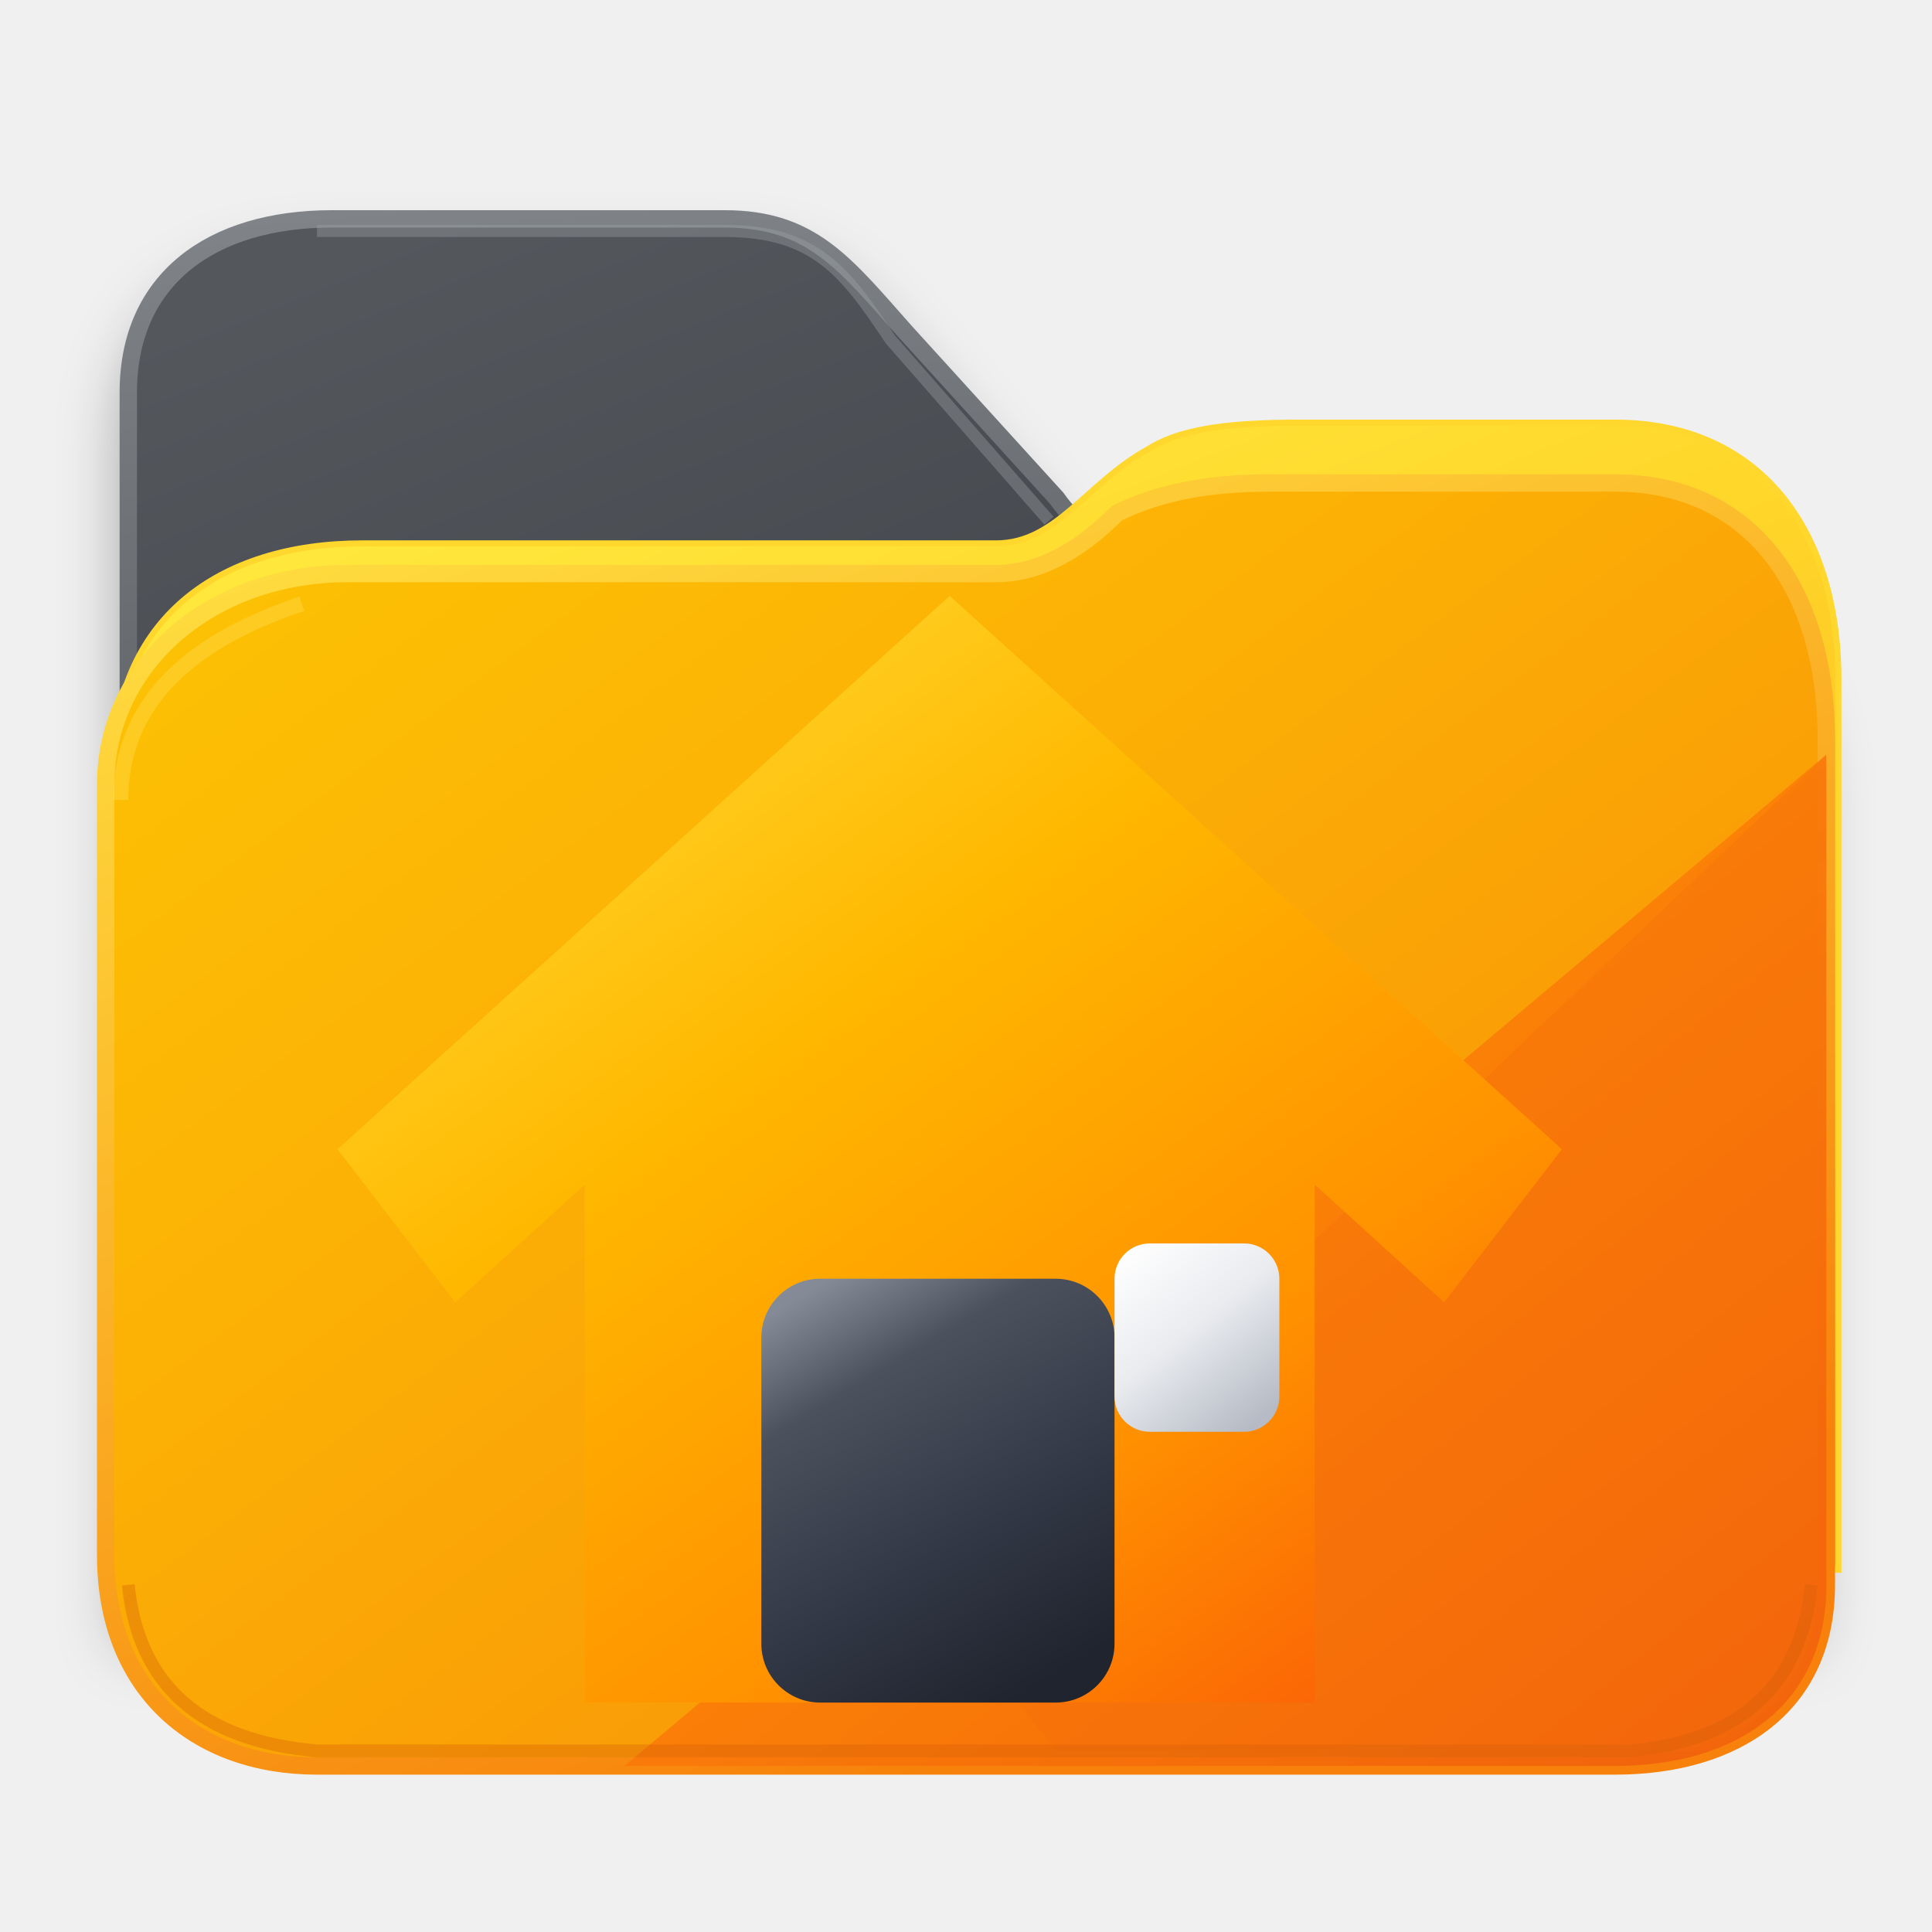
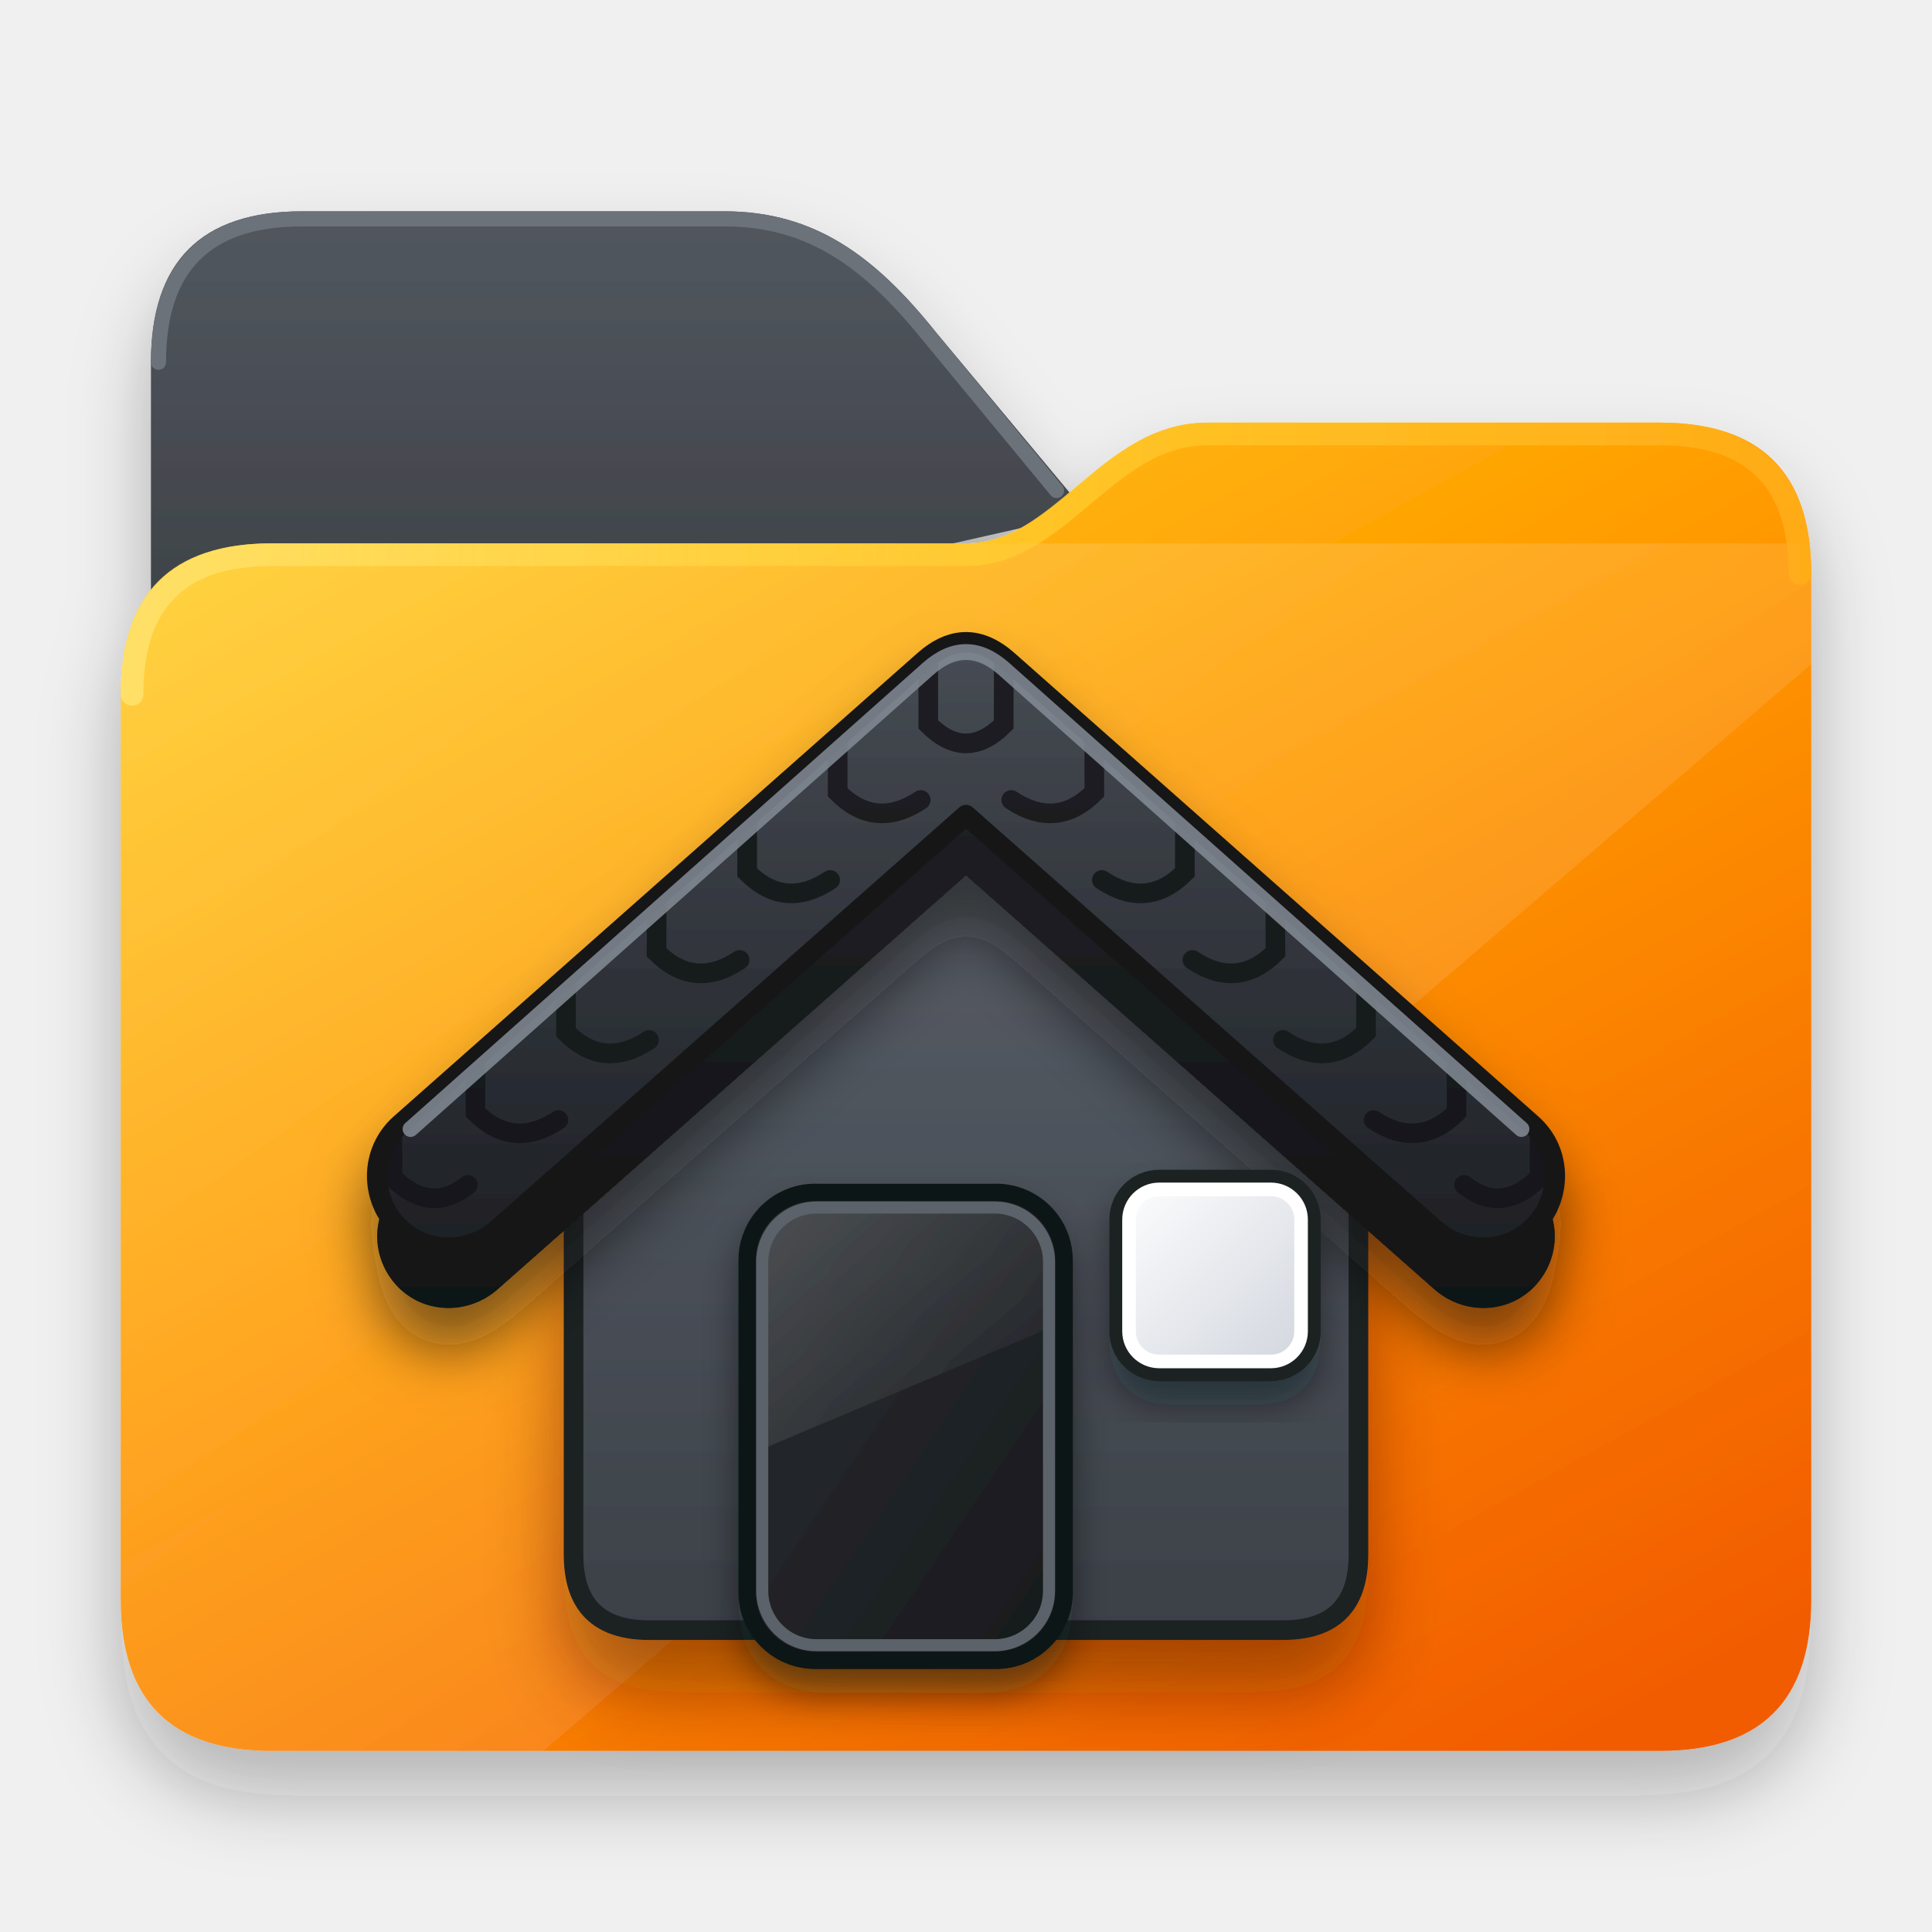
- <svg xmlns="http://www.w3.org/2000/svg" width="128" height="128" viewBox="0 0 128 128" role="img" aria-label="Soplos Linux - folder-home">
+ <svg xmlns="http://www.w3.org/2000/svg" viewBox="0 0 128 128" width="128" height="128">
  <defs>
-     <linearGradient id="gold" x1=".1" y1="0" x2=".92" y2="1" gradientUnits="objectBoundingBox">
-       <stop stop-color="#ffde3a" />
-       <stop offset=".37" stop-color="#ffb800" />
-       <stop offset=".72" stop-color="#ff9100" />
-       <stop offset="1" stop-color="#fa5b07" />
+     <linearGradient id="backTabGrad" x1="0%" y1="0%" x2="0%" y2="100%">
+       <stop offset="0%" stop-color="#52575e" />
+       <stop offset="100%" stop-color="#393d42" />
    </linearGradient>
-     <linearGradient id="orange" x1="0" y1="0" x2="1" y2="1">
-       <stop stop-color="#ffc313" />
-       <stop offset=".48" stop-color="#ff8500" />
-       <stop offset="1" stop-color="#f34c15" />
+     <linearGradient id="folderBodyGrad" x1="15%" y1="0%" x2="85%" y2="100%">
+       <stop offset="0%" stop-color="#ffca18" />
+       <stop offset="45%" stop-color="#ff9800" />
+       <stop offset="100%" stop-color="#f25c05" />
    </linearGradient>
-     <linearGradient id="fire" x1=".2" y1="0" x2=".7" y2="1">
-       <stop stop-color="#ffe100" />
-       <stop offset=".43" stop-color="#ff8b08" />
-       <stop offset=".8" stop-color="#f84d25" />
-       <stop offset="1" stop-color="#e82058" />
+     <linearGradient id="topRimGrad" x1="0%" y1="0%" x2="100%" y2="0%">
+       <stop offset="0%" stop-color="#ffe169" stop-opacity="0.95" />
+       <stop offset="50%" stop-color="#ffd034" stop-opacity="0.7" />
+       <stop offset="100%" stop-color="#ffae19" stop-opacity="0.85" />
    </linearGradient>
-     <linearGradient id="red" x1="0" y1="0" x2=".85" y2="1">
-       <stop stop-color="#ffb350" />
-       <stop offset=".5" stop-color="#ff5e21" />
-       <stop offset="1" stop-color="#e52544" />
+     <linearGradient id="diagonalSheen" x1="0%" y1="0%" x2="100%" y2="100%">
+       <stop offset="0%" stop-color="#ffffff" stop-opacity="0.18" />
+       <stop offset="100%" stop-color="#ffffff" stop-opacity="0.04" />
    </linearGradient>
-     <linearGradient id="metal" x1="0" y1="0" x2=".4" y2="1">
-       <stop stop-color="#fcfdff" />
-       <stop offset=".38" stop-color="#e5e8ec" />
-       <stop offset=".75" stop-color="#aeb4c0" />
-       <stop offset="1" stop-color="#737b89" />
+     <linearGradient id="houseFacadeGreyGrad" x1="0%" y1="0%" x2="0%" y2="100%">
+       <stop offset="0%" stop-color="#5c626b" />
+       <stop offset="100%" stop-color="#3c4148" />
    </linearGradient>
-     <linearGradient id="light" x1=".1" y1="0" x2=".8" y2="1">
-       <stop stop-color="#ffffff" />
-       <stop offset=".48" stop-color="#e9ebef" />
-       <stop offset="1" stop-color="#b5bac4" />
+     <linearGradient id="roofGreySurfaceGrad" x1="0%" y1="0%" x2="0%" y2="100%">
+       <stop offset="0%" stop-color="#474c54" />
+       <stop offset="55%" stop-color="#2f3339" />
+       <stop offset="100%" stop-color="#1e2125" />
    </linearGradient>
-     <linearGradient id="dark" x1=".2" y1="0" x2=".7" y2="1">
-       <stop stop-color="#858b96" />
-       <stop offset=".23" stop-color="#4b525e" />
-       <stop offset=".65" stop-color="#313744" />
-       <stop offset="1" stop-color="#1f242e" />
+     <linearGradient id="roofGreyEdgeGrad" x1="0%" y1="0%" x2="0%" y2="100%">
+       <stop offset="0%" stop-color="#202327" />
+       <stop offset="100%" stop-color="#111315" />
    </linearGradient>
-     <linearGradient id="panel" x1=".2" y1="0" x2=".8" y2="1">
-       <stop stop-color="#444a55" />
-       <stop offset="1" stop-color="#191d25" />
+     <linearGradient id="doorGreyGrad" x1="0%" y1="0%" x2="100%" y2="100%">
+       <stop offset="0%" stop-color="#2a2e33" />
+       <stop offset="100%" stop-color="#17191c" />
    </linearGradient>
-     <linearGradient id="glass" x1="0" y1="0" x2="1" y2="1">
-       <stop stop-color="#b6bbc4" />
-       <stop offset=".23" stop-color="#5e6571" />
-       <stop offset="1" stop-color="#20242d" />
+     <linearGradient id="doorGlassSheen" x1="0%" y1="0%" x2="100%" y2="100%">
+       <stop offset="0%" stop-color="#ffffff" stop-opacity="0.16" />
+       <stop offset="100%" stop-color="#ffffff" stop-opacity="0" />
    </linearGradient>
-     <linearGradient id="green" x1="0" y1="0" x2="1" y2="1">
-       <stop stop-color="#7ed74d" />
-       <stop offset="1" stop-color="#1f8b36" />
+     <linearGradient id="windowGreyGrad" x1="0%" y1="0%" x2="100%" y2="100%">
+       <stop offset="0%" stop-color="#ffffff" />
+       <stop offset="100%" stop-color="#cfd4dc" />
    </linearGradient>
-     <linearGradient id="screen" x1="0" y1="0" x2=".85" y2="1">
-       <stop stop-color="#f7a42a" />
-       <stop offset=".58" stop-color="#fa6427" />
-       <stop offset="1" stop-color="#e9274c" />
-     </linearGradient>
-     <linearGradient id="azure" x1="0" y1="0" x2="1" y2="1">
-       <stop stop-color="#8895a9" />
-       <stop offset=".6" stop-color="#464e61" />
-       <stop offset="1" stop-color="#2a303c" />
-     </linearGradient>
-     <filter id="shadow" x="-20%" y="-20%" width="150%" height="160%" color-interpolation-filters="sRGB">
-       <feGaussianBlur in="SourceAlpha" stdDeviation="2.2" />
-       <feOffset dy="3" />
-       <feComponentTransfer>
-         <feFuncA type="linear" slope=".28" />
-       </feComponentTransfer>
-       <feMerge>
-         <feMergeNode />
-         <feMergeNode in="SourceGraphic" />
-       </feMerge>
+     <filter id="folderShadow" x="-15%" y="-15%" width="130%" height="135%">
+       <feDropShadow dx="0" dy="3" stdDeviation="2.5" flood-color="#1a1c1e" flood-opacity="0.28" />
    </filter>
-     <filter id="softshadow" x="-15%" y="-15%" width="140%" height="150%">
-       <feGaussianBlur in="SourceAlpha" stdDeviation="1.5" />
-       <feOffset dy="2" />
-       <feComponentTransfer>
-         <feFuncA type="linear" slope=".25" />
-       </feComponentTransfer>
-       <feMerge>
-         <feMergeNode />
-         <feMergeNode in="SourceGraphic" />
-       </feMerge>
+     <filter id="houseGreyDropShadow" x="-20%" y="-20%" width="140%" height="145%">
+       <feDropShadow dx="0" dy="3.5" stdDeviation="2.4" flood-color="#4a1400" flood-opacity="0.46" />
    </filter>
-     <linearGradient id="sopGrey" x1=".2" y1="0" x2=".7" y2="1">
-       <stop stop-color="#54575c" />
-       <stop offset=".52" stop-color="#41444a" />
-       <stop offset="1" stop-color="#25282e" />
-     </linearGradient>
-     <linearGradient id="sopBackStroke" x1="0" y1="0" x2=".1" y2="1">
-       <stop stop-color="#81858a" />
-       <stop offset="1" stop-color="#32353a" />
-     </linearGradient>
-     <linearGradient id="sopLip" x1=".1" y1="0" x2=".7" y2="1">
-       <stop stop-color="#ffec41" />
-       <stop offset=".42" stop-color="#ffd62a" />
-       <stop offset="1" stop-color="#fab018" />
-     </linearGradient>
-     <linearGradient id="sopFace" x1="0" y1="0" x2="1" y2="1">
-       <stop stop-color="#fcc504" />
-       <stop offset=".36" stop-color="#fcb105" />
-       <stop offset=".7" stop-color="#f99a07" />
-       <stop offset="1" stop-color="#f68a08" />
-     </linearGradient>
-     <linearGradient id="sopPlainFace" x1=".07" y1=".08" x2=".87" y2="1">
-       <stop stop-color="#fab410" />
-       <stop offset=".53" stop-color="#f5a10e" />
-       <stop offset="1" stop-color="#ee900c" />
-     </linearGradient>
-     <linearGradient id="sopOrangeFacet" x1="0" y1="0" x2="1" y2="1">
-       <stop stop-color="#ee900c" />
-       <stop offset=".46" stop-color="#fb7a08" />
-       <stop offset="1" stop-color="#ef560c" />
-     </linearGradient>
-     <linearGradient id="sopPhotoFacet" x1="0" y1="0" x2="1" y2="1">
-       <stop stop-color="#f5a10e" />
-       <stop offset=".5" stop-color="#ff810a" />
-       <stop offset="1" stop-color="#f35a0a" />
-     </linearGradient>
-     <linearGradient id="sopPaper" x1="0" y1="0" x2="1" y2="1">
-       <stop stop-color="#fff" />
-       <stop offset=".45" stop-color="#fafafa" />
-       <stop offset="1" stop-color="#d9dce0" />
-     </linearGradient>
-     <linearGradient id="sopGlyphDark" x1=".1" y1="0" x2=".8" y2="1">
-       <stop stop-color="#535a65" />
-       <stop offset=".56" stop-color="#363e4b" />
-       <stop offset="1" stop-color="#252c38" />
-     </linearGradient>
-     <linearGradient id="sopImageTile" x1="0" y1="0" x2="1" y2="1">
-       <stop stop-color="#ffa36d" />
-       <stop offset=".55" stop-color="#ff735b" />
-       <stop offset="1" stop-color="#f04d44" />
-     </linearGradient>
-     <linearGradient id="sopOutline" x1="0" y1="0" x2=".5" y2="1">
-       <stop stop-color="#ffe544" />
-       <stop offset="1" stop-color="#f7810a" />
-     </linearGradient>
-     <clipPath id="sopFrontClip">
-       <path d="M7 52 C7 44 14 38 23 38 H66 Q70 38 74 34 Q78 32 84 32 H107 C116 32 121 39 121 49 V105 C121 113 115 117 107 117 H21 C13 117 7 112 7 103 Z" />
+     <filter id="roofGreyDropShadow" x="-20%" y="-20%" width="140%" height="145%">
+       <feDropShadow dx="0" dy="2.8" stdDeviation="1.9" flood-color="#111315" flood-opacity="0.55" />
+     </filter>
+     <filter id="detailGreyShadow" x="-25%" y="-25%" width="150%" height="150%">
+       <feDropShadow dx="0" dy="1.6" stdDeviation="1.2" flood-color="#111315" flood-opacity="0.45" />
+     </filter>
+     <clipPath id="folderClip">
+       <path d="M 8 46 Q 8 36 18 36 L 64 36 C 70 36, 73 28, 80 28 L 110 28 Q 120 28 120 38 L 120 106 Q 120 116 110 116 L 18 116 Q 8 116 8 106 Z" />
    </clipPath>
-     <filter id="sopBlurShadow" x="-20%" y="-20%" width="140%" height="160%">
-       <feGaussianBlur stdDeviation="2" />
-     </filter>
+     <clipPath id="roofTilesClip">
+       <path d="M 26.5 74.5                 L 61.2 43.8                 Q 64 41.3 66.8 43.8                 L 101.5 74.5                 C 103.5 76.3, 103.5 79.4, 101.6 81.3                 C 99.8 83.1, 96.9 83.1, 95 81.4                 L 64 54                 L 33 81.4                 C 31.1 83.1, 28.2 83.1, 26.4 81.3                 C 24.5 79.4, 24.5 76.3, 26.5 74.5 Z" />
+     </clipPath>
  </defs>
-   <path d="M8 56 V26 C8 18 14 14 22 14 H48 C54 14 56 16 60 21 L70 33 C73 37 76 37 83 37 H107 C115 37 120 42 120 50 V106 H8 Z" fill="#000" opacity=".31" transform="translate(0 3)" filter="url(#sopBlurShadow)" />
-   <path d="M8.5 54 V26 C8.5 18.5 14 14.5 22 14.5 H48 C53.8 14.5 56 17.5 60 22 L70 33 C72.5 36.5 75.5 37 83 37 H108 C115 37 119.5 42 119.5 49 V104 H8.5Z" fill="url(#sopGrey)" stroke="url(#sopBackStroke)" stroke-width="1.15" />
-   <path d="M21 15.3 H48 C54 15.3 56 18 59 22.5 L69.5 34.5" fill="none" stroke="#9fa2a6" stroke-width=".8" opacity=".38" />
-   <path d="M7.5 56 V51 C7.5 41 14.5 36 24 36 H66 C70 36 72 32 76 29.8 C78 28.5 81 28 86 28 H107 C116.5 28 121.8 35 121.8 45 V104 H7.5Z" fill="url(#sopLip)" stroke="#ffd72d" stroke-width=".4" />
-   <path d="M7 52 C7 44 14 38 23 38 H66 Q70 38 74 34 Q78 32 84 32 H107 C116 32 121 39 121 49 V105 C121 113 115 117 107 117 H21 C13 117 7 112 7 103 Z" fill="url(#sopFace)" stroke="url(#sopOutline)" stroke-width="1.15" />
-   <g clip-path="url(#sopFrontClip)">
-     <path d="M121 50 39 119 H124 Z" fill="url(#sopOrangeFacet)" opacity=".80" />
-     <path d="M121 50 62 106 70 116 122 116Z" fill="#f66c09" opacity=".30" />
+   <g filter="url(#folderShadow)">
+     <path d="M 10 48 L 10 24 Q 10 14 20 14 L 48 14 C 54 14, 58 17, 62 22 L 72 34 L 10 48 Z" fill="url(#backTabGrad)" />
+     <path d="M 10.5 24 Q 10.5 14.5 20 14.5 L 48 14.5 C 53.8 14.5, 57.6 17.4, 61.5 22.2 L 70 32.5" fill="none" stroke="#6c727a" stroke-width="1" stroke-linecap="round" />
+     <path d="M 8 46 Q 8 36 18 36 L 64 36 C 70 36, 73 28, 80 28 L 110 28 Q 120 28 120 38 L 120 106 Q 120 116 110 116 L 18 116 Q 8 116 8 106 Z" fill="url(#folderBodyGrad)" />
+     <g clip-path="url(#folderClip)">
+       <polygon points="8,36 120,36 120,44 36,116 8,116" fill="url(#diagonalSheen)" />
+     </g>
+     <path d="M 8.75 46 Q 8.75 36.75 18 36.75 L 64 36.75 C 70.3 36.75, 73.3 28.75, 80 28.75 L 110 28.75 Q 119.25 28.75 119.25 38" fill="none" stroke="url(#topRimGrad)" stroke-width="1.5" stroke-linecap="round" />
  </g>
-   <path d="M8 53 Q8 44 20 40" fill="none" stroke="#ffda45" stroke-width="1" opacity=".46" />
-   <path d="M8.5 105 Q9.5 115 21 116 H108 Q119 115 120 105" fill="none" stroke="#d65f07" stroke-width=".85" opacity=".36" />
-   <g transform="translate(13 27) scale(.78)">
-     <g>
-       <path d="M12 63 64 16 116 63 106 76 95 66V110H33V66L22 76Z" fill="url(#gold)" />
-       <rect x="48" y="74" width="30" height="36" rx="5" fill="url(#dark)" />
-       <rect x="78" y="71" width="14" height="16" rx="3" fill="url(#light)" />
+   <g id="homeIconGrey">
+     <g filter="url(#houseGreyDropShadow)">
+       <path d="M 38 71 L 64 48 L 90 71 L 90 103 Q 90 108 85 108 L 43 108 Q 38 108 38 103 Z" fill="url(#houseFacadeGreyGrad)" stroke="#1e2124" stroke-width="1.3" stroke-linejoin="round" />
+       <path d="M 39.2 71.5 L 64 49.5 L 88.8 71.5" fill="none" stroke="#7c838e" stroke-width="0.95" stroke-linecap="round" stroke-opacity="0.75" />
+     </g>
+     <g filter="url(#roofGreyDropShadow)">
+       <path d="M 26.5 78.5                 L 61.2 47.8                 Q 64 45.3 66.8 47.8                 L 101.5 78.5                 C 103.5 80.3, 103.5 83.4, 101.6 85.3                 C 99.8 87.1, 96.9 87.1, 95 85.4                 L 64 58                 L 33 85.4                 C 31.1 87.1, 28.2 87.1, 26.4 85.3                 C 24.5 83.4, 24.5 80.3, 26.5 78.5 Z" fill="url(#roofGreyEdgeGrad)" />
+       <path d="M 26.5 74.5                 L 61.2 43.8                 Q 64 41.3 66.8 43.8                 L 101.5 74.5                 C 103.5 76.3, 103.5 79.4, 101.6 81.3                 C 99.8 83.1, 96.9 83.1, 95 81.4                 L 64 54                 L 33 81.4                 C 31.1 83.1, 28.2 83.1, 26.4 81.3                 C 24.5 79.4, 24.5 76.3, 26.5 74.5 Z" fill="url(#roofGreySurfaceGrad)" stroke="#141619" stroke-width="1.35" stroke-linejoin="round" />
+       <g clip-path="url(#roofTilesClip)" fill="none" stroke="#141619" stroke-width="1.3" stroke-linecap="round" opacity="0.85">
+         <path d="M 61.5 43 L 61.5 48 Q 64 50.5 66.5 48 L 66.5 43" />
+         <path d="M 55.5 47.5 L 55.5 52.5 Q 58 55 61 53" />
+         <path d="M 49.5 52.8 L 49.5 57.8 Q 52 60.3 55 58.3" />
+         <path d="M 43.5 58.1 L 43.5 63.1 Q 46 65.6 49 63.6" />
+         <path d="M 37.5 63.4 L 37.5 68.4 Q 40 70.9 43 68.9" />
+         <path d="M 31.5 68.7 L 31.5 73.7 Q 34 76.2 37 74.2" />
+         <path d="M 26 74 L 26 78 Q 28.5 80.5 31 78.5" />
+         <path d="M 72.5 47.5 L 72.5 52.5 Q 70 55 67 53" />
+         <path d="M 78.5 52.8 L 78.5 57.8 Q 76 60.3 73 58.3" />
+         <path d="M 84.5 58.1 L 84.5 63.1 Q 82 65.6 79 63.6" />
+         <path d="M 90.5 63.4 L 90.5 68.4 Q 88 70.9 85 68.9" />
+         <path d="M 96.5 68.7 L 96.5 73.7 Q 94 76.2 91 74.2" />
+         <path d="M 102 74 L 102 78 Q 99.5 80.5 97 78.5" />
+       </g>
+       <path d="M 27.2 74.8 L 61.5 44.3 Q 64 42.1 66.5 44.3 L 100.8 74.8" fill="none" stroke="#848c96" stroke-width="1.05" stroke-linecap="round" stroke-opacity="0.85" />
+     </g>
+     <g filter="url(#detailGreyShadow)">
+       <rect x="49.5" y="79" width="21" height="31" rx="4.5" fill="url(#doorGreyGrad)" stroke="#111315" stroke-width="1.15" />
+       <path d="M 50.5 96 L 50.5 83.5 Q 50.5 80 54 80 L 66 80 Q 69.5 80 69.5 83.5 L 69.5 88 Z" fill="url(#doorGlassSheen)" />
+       <rect x="50.5" y="80" width="19" height="29" rx="3.6" fill="none" stroke="#5c626b" stroke-width="0.8" />
+     </g>
+     <g filter="url(#detailGreyShadow)">
+       <rect x="74" y="78" width="13" height="13" rx="2.8" fill="url(#windowGreyGrad)" stroke="#1e2124" stroke-width="1" />
+       <rect x="74.8" y="78.8" width="11.4" height="11.4" rx="2" fill="none" stroke="#ffffff" stroke-width="0.9" />
    </g>
  </g>
</svg>
